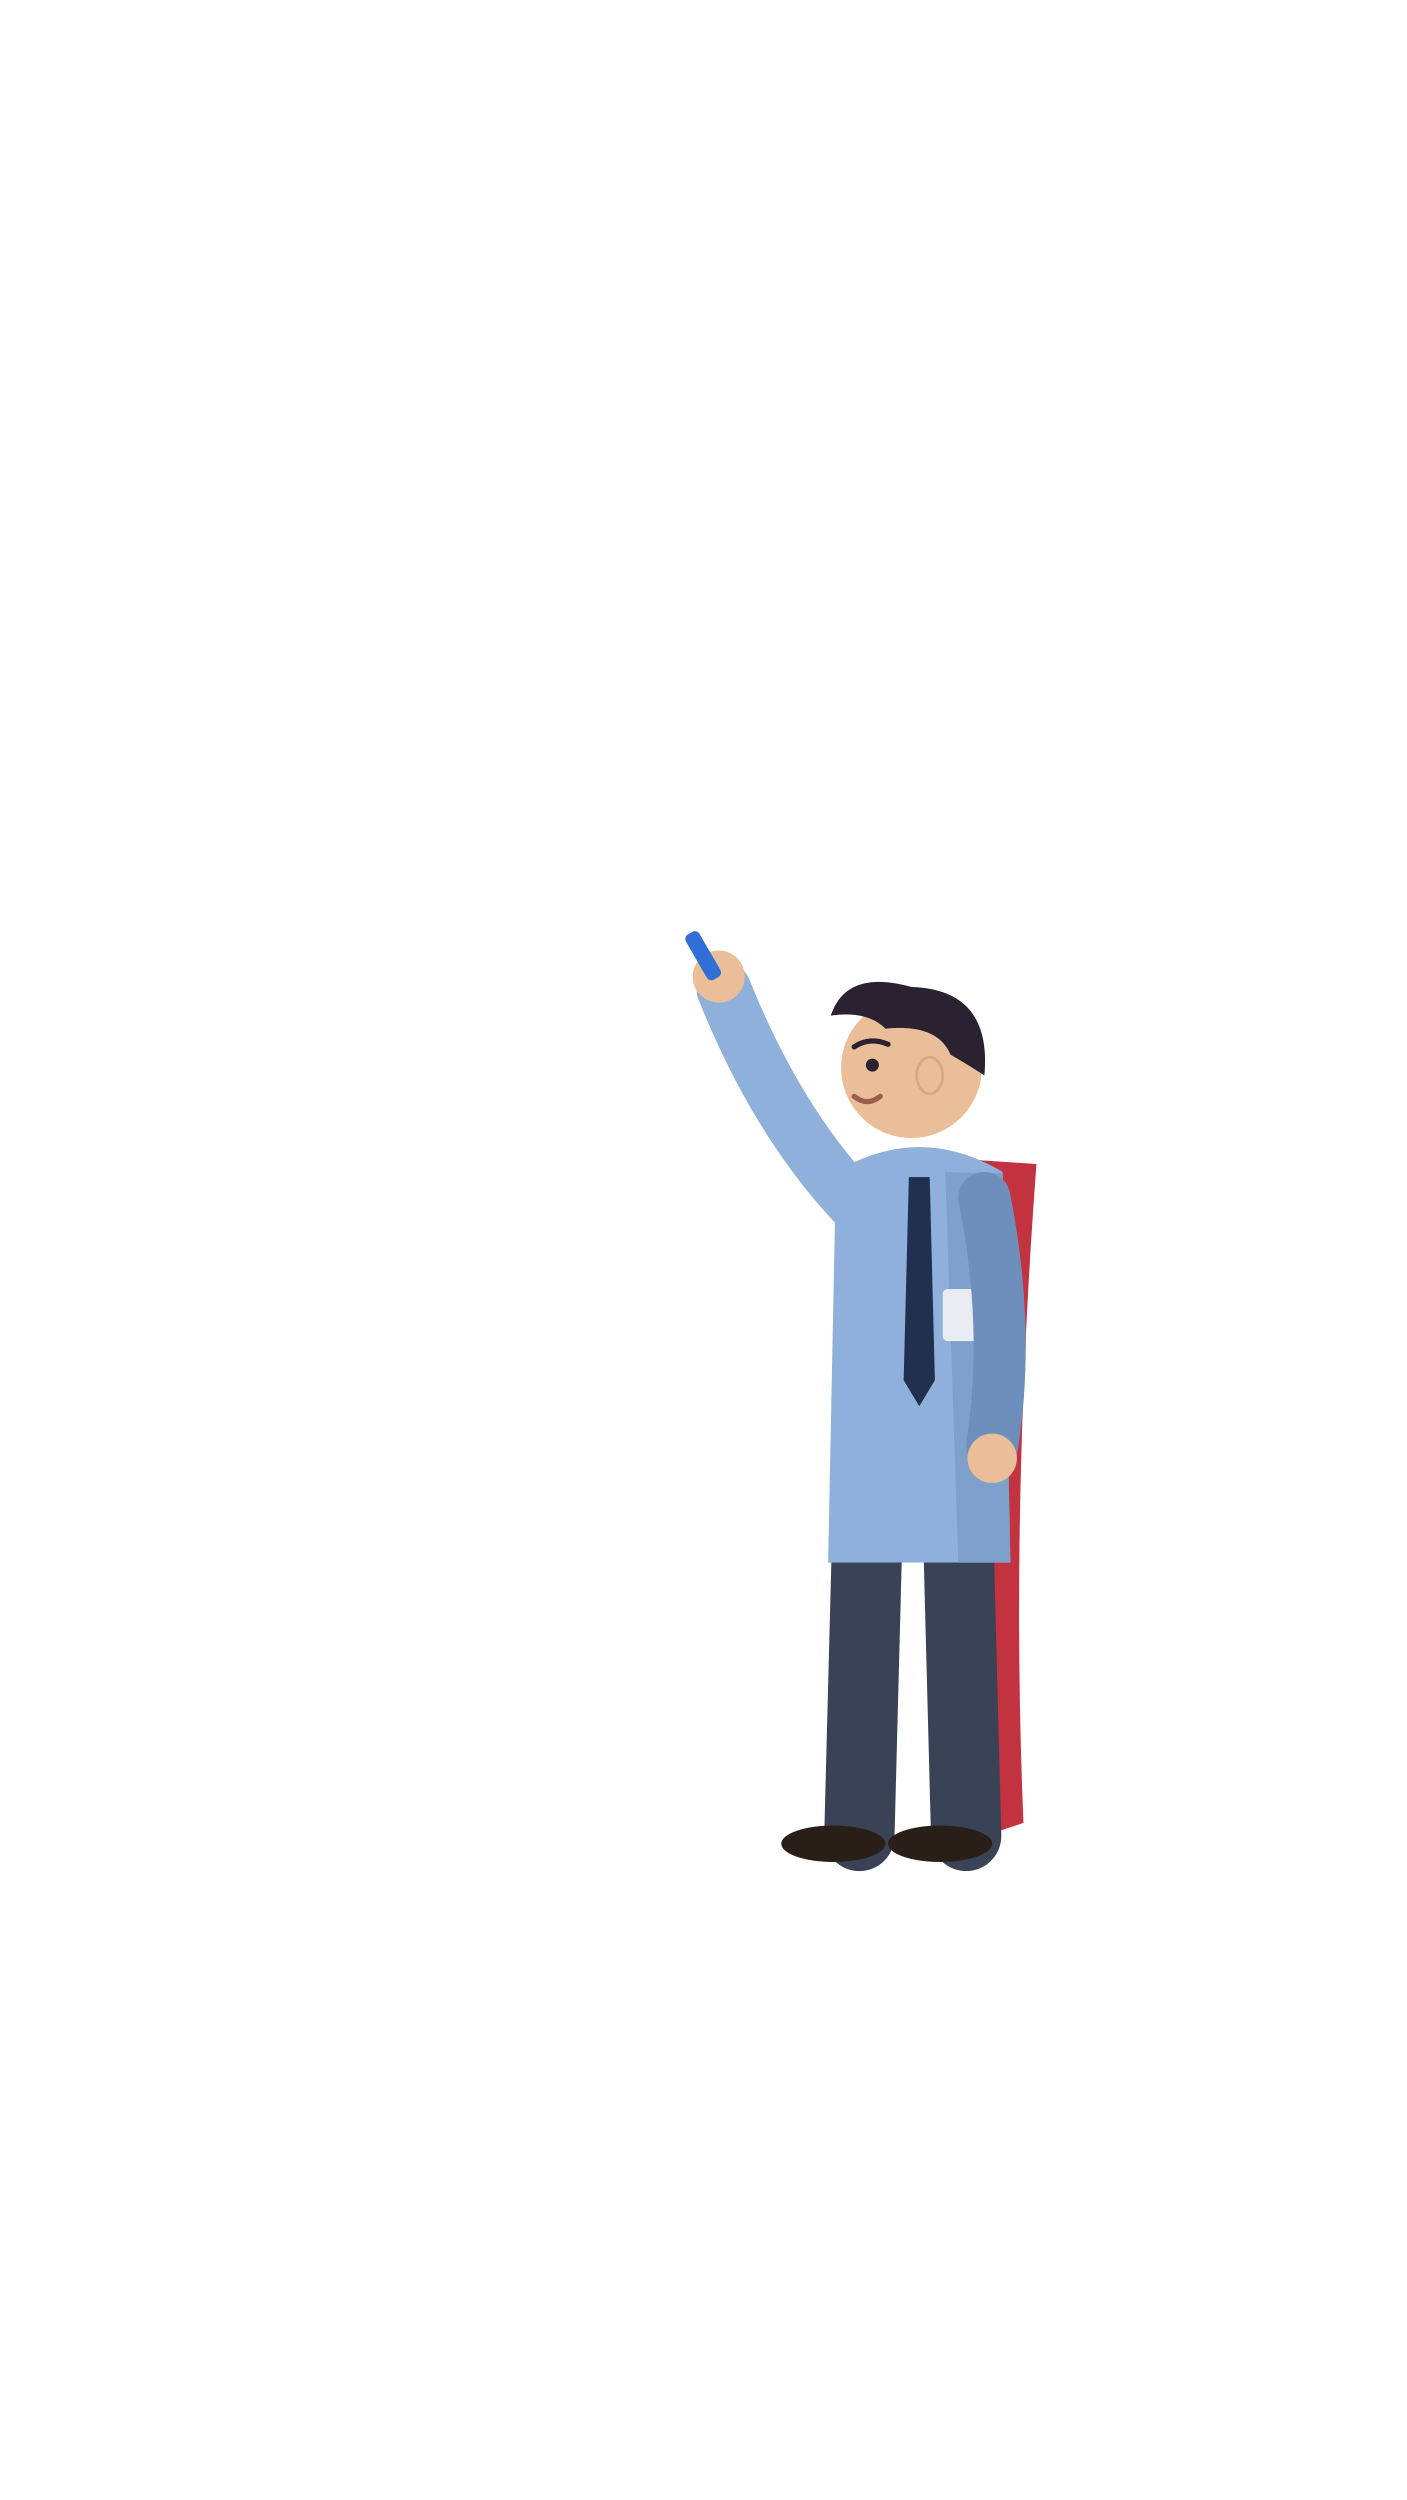
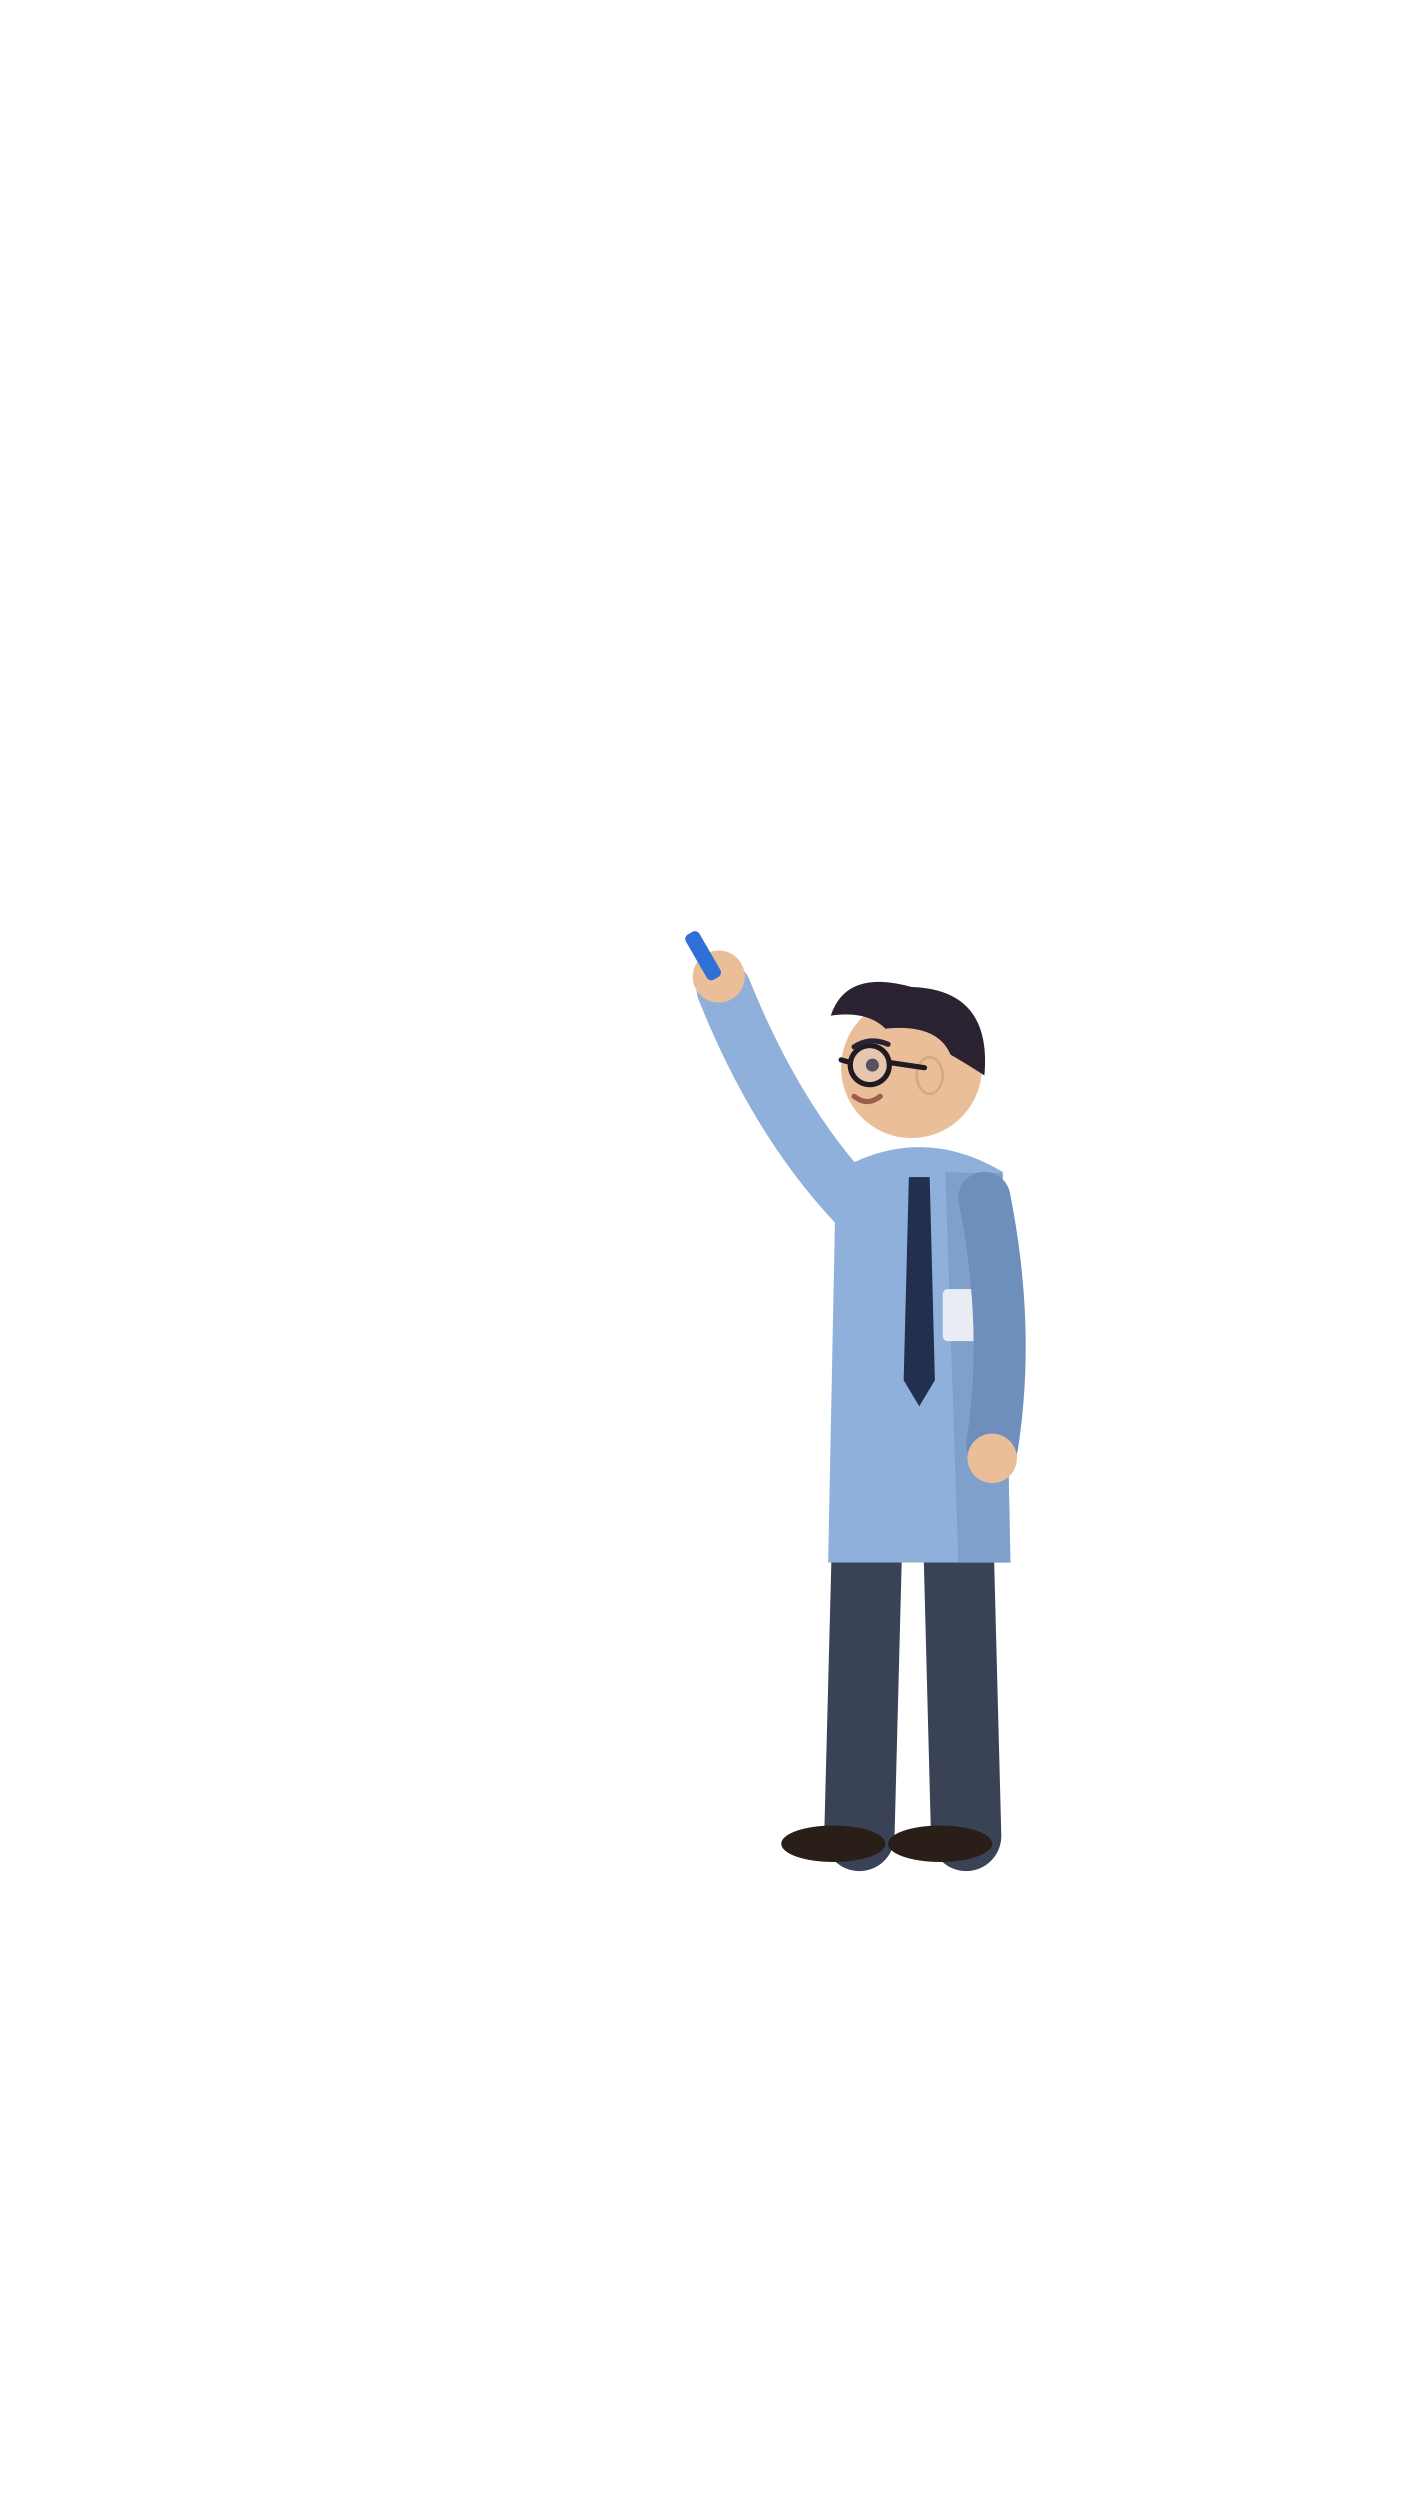
<svg xmlns="http://www.w3.org/2000/svg" viewBox="0 0 1080 1920" width="1080" height="1920">
-   <path d="M736 890 Q711 1134.0 726 1420 L786 1400 Q776 1160.0 796 894 Z" fill="#C2333F" />
-   <path d="M736 890 Q711 1134.0 726 1420 L740.0 1414 Q706 1160.0 752 896 Z" fill="#8E2230" opacity="0.7" />
  <path d="M666 1180 L660 1410 M736 1180 L742 1410" stroke="#3A4256" stroke-width="54" stroke-linecap="round" />
  <ellipse cx="640" cy="1416" rx="40" ry="14" fill="#2A1E18" />
  <ellipse cx="722" cy="1416" rx="40" ry="14" fill="#2A1E18" />
  <path d="M636 1200 L642 900 Q706 862 770 900 L776 1200 Z" fill="#8FB0DA" />
  <path d="M726 900 Q770 902 770 900 L776 1200 L736 1200 Z" fill="#6E8FBC" opacity="0.5" />
  <path d="M698 904 L714 904 L718 1060 L706 1080 L694 1060 Z" fill="#22304F" />
  <rect x="724" y="990" width="30" height="40" rx="4" fill="#E9EDF3" />
  <path d="M756 920 Q776 1020 762 1110" stroke="#6E8FBC" stroke-width="40" stroke-linecap="round" fill="none" />
  <circle cx="762" cy="1120" r="19" fill="#E9BE98" />
  <path d="M656 924 Q596 860 556 760" stroke="#8FB0DA" stroke-width="42" stroke-linecap="round" fill="none" />
  <circle cx="552" cy="750" r="20" fill="#E9BE98" />
  <rect x="534" y="714" width="12" height="40" rx="4" fill="#2F6FD6" transform="rotate(-30 540 734)" />
  <circle cx="700" cy="820" r="54" fill="#E9BE98" />
  <ellipse cx="714" cy="826" rx="10" ry="14" fill="#E9BE98" stroke="#D9A882" stroke-width="2" />
  <path d="M756 826 Q762 760 700 758 Q650 744 638 780 Q666 776 680 790 Q720 786 730 810 Q744 818 756 826 Z" fill="#2A2230" />
  <circle cx="670" cy="818" r="5" fill="#2A2230" />
+   <circle cx="668" cy="818" r="15" fill="#DDE6F2" fill-opacity="0.25" stroke="#1F1A24" stroke-width="4" />
+   <line x1="653" y1="816" x2="646" y2="814" stroke="#1F1A24" stroke-width="4" stroke-linecap="round" />
+   <line x1="683" y1="816" x2="710" y2="820" stroke="#1F1A24" stroke-width="4" stroke-linecap="round" />
  <path d="M682 802 Q668 796 656 804" stroke="#2A2230" stroke-width="4" fill="none" stroke-linecap="round" />
  <path d="M676 842 Q666 850 656 842" stroke="#9C5D4A" stroke-width="4" fill="none" stroke-linecap="round" />
</svg>
